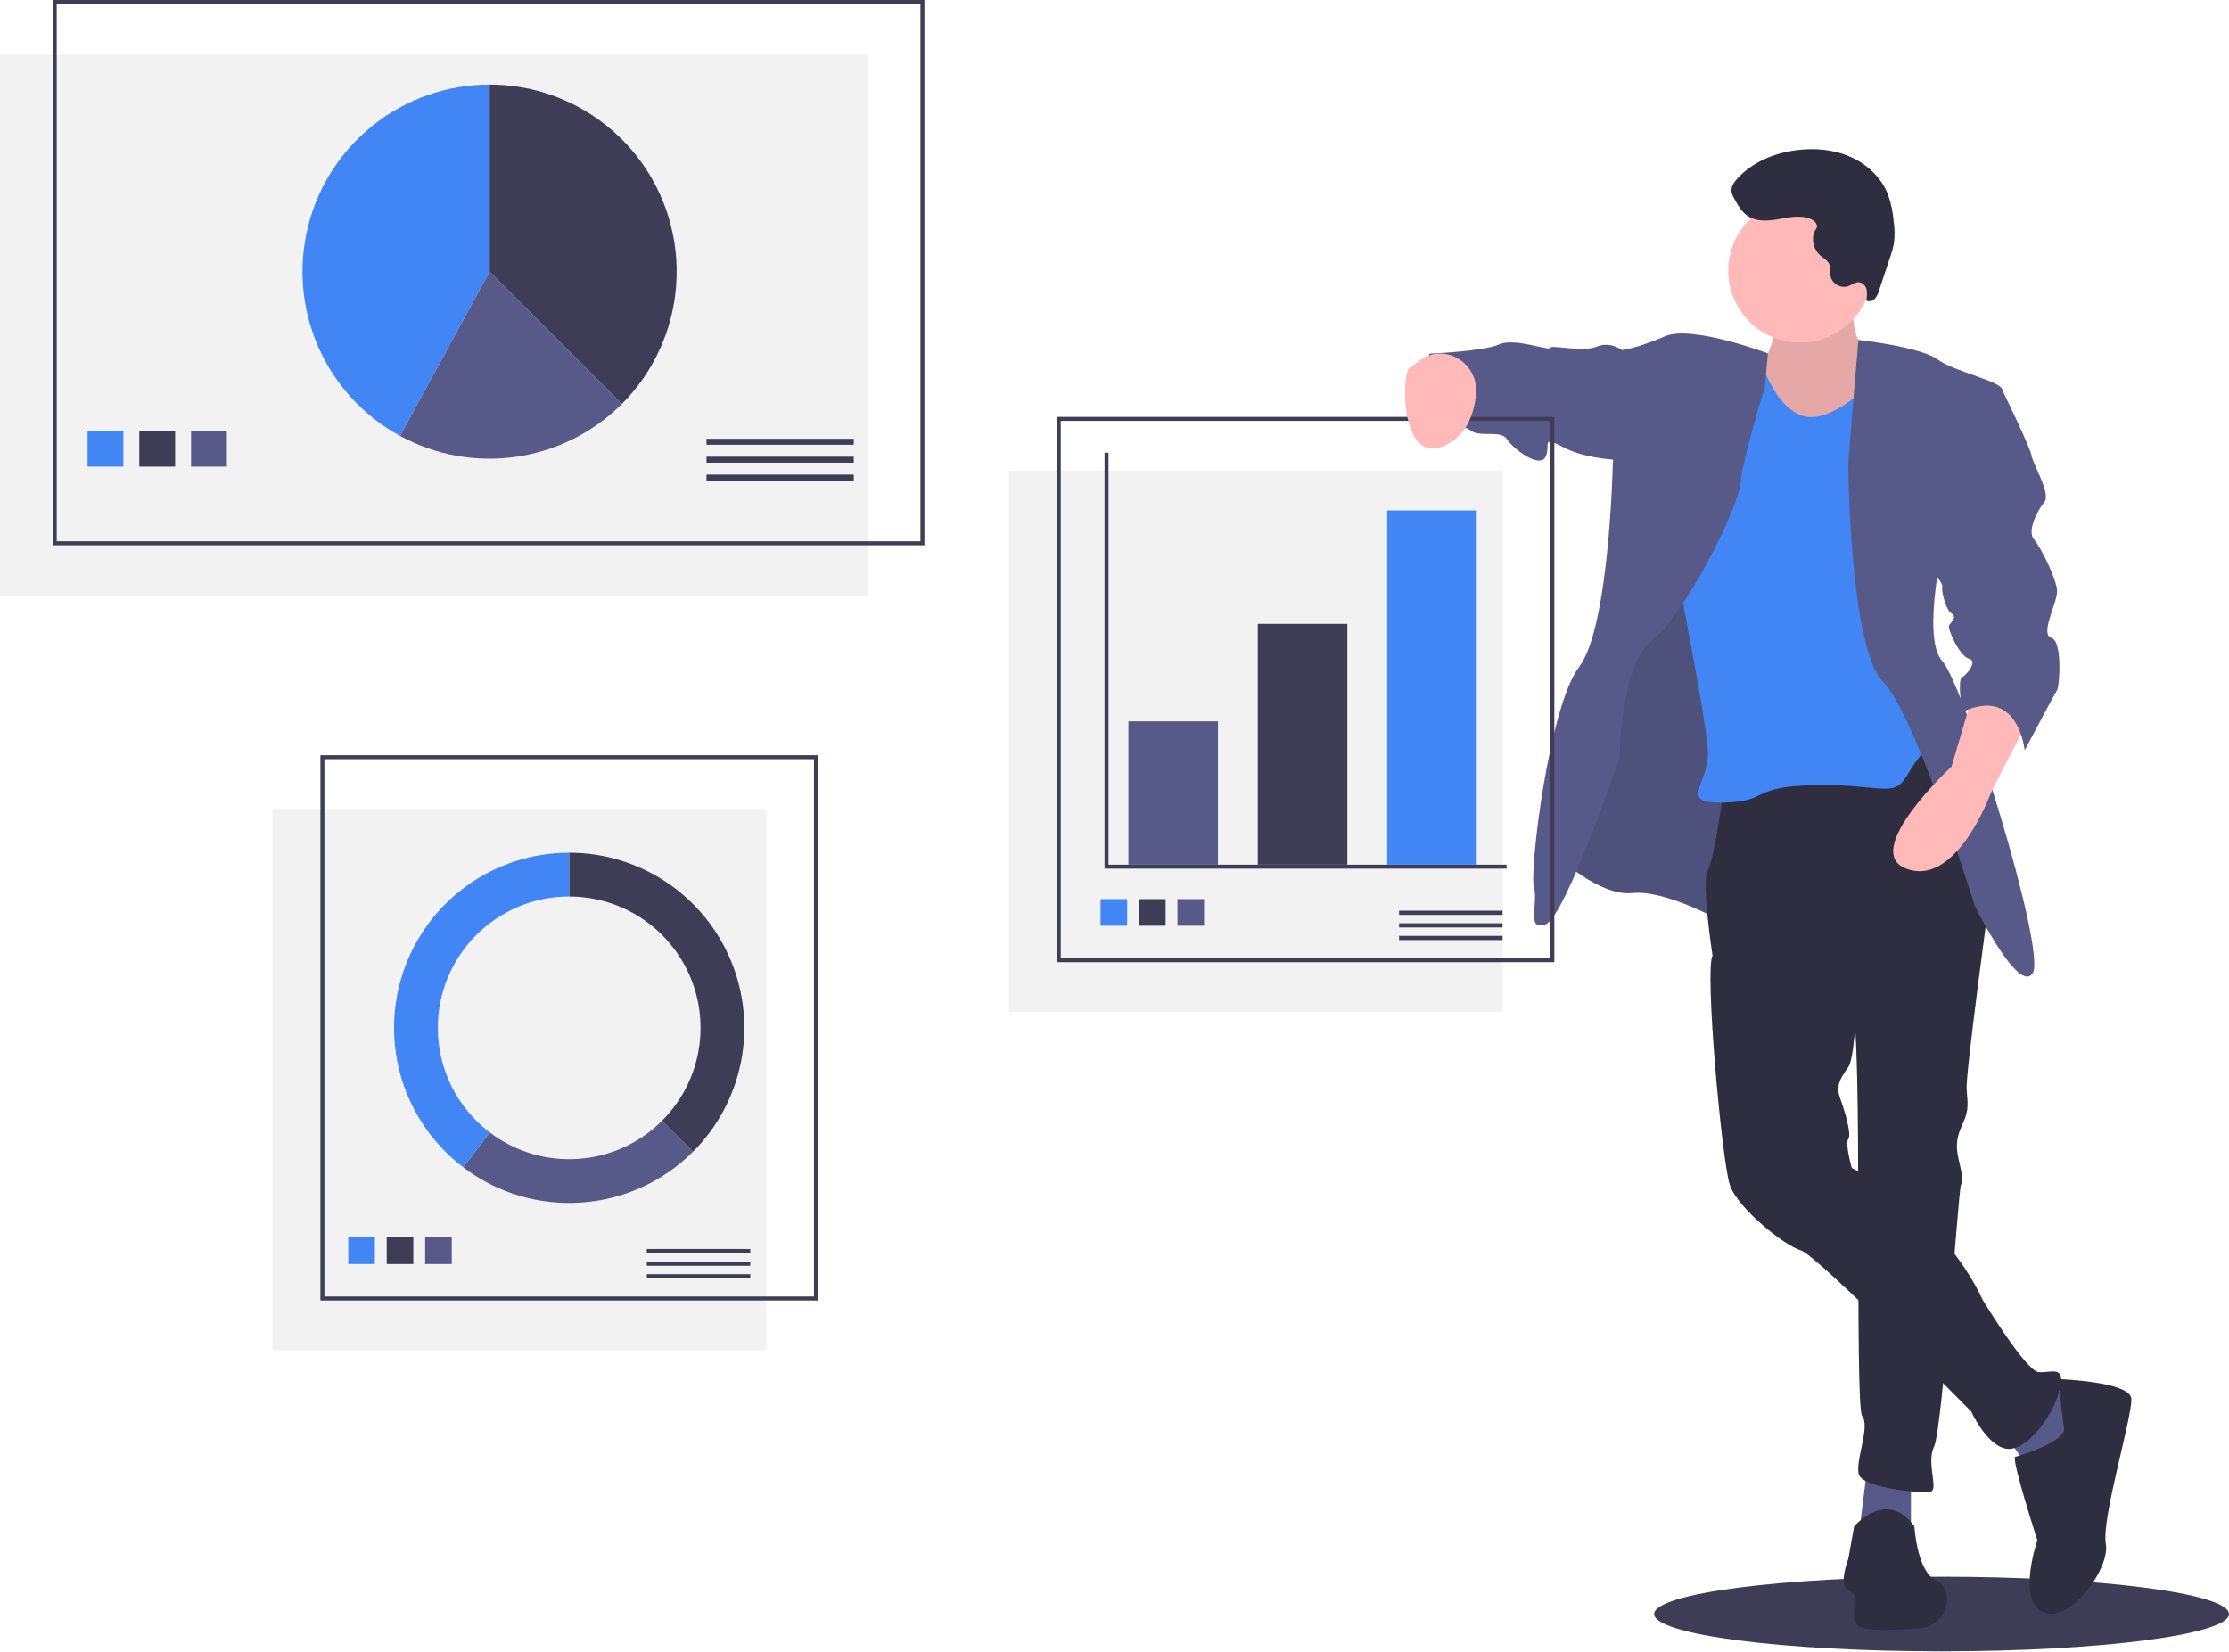
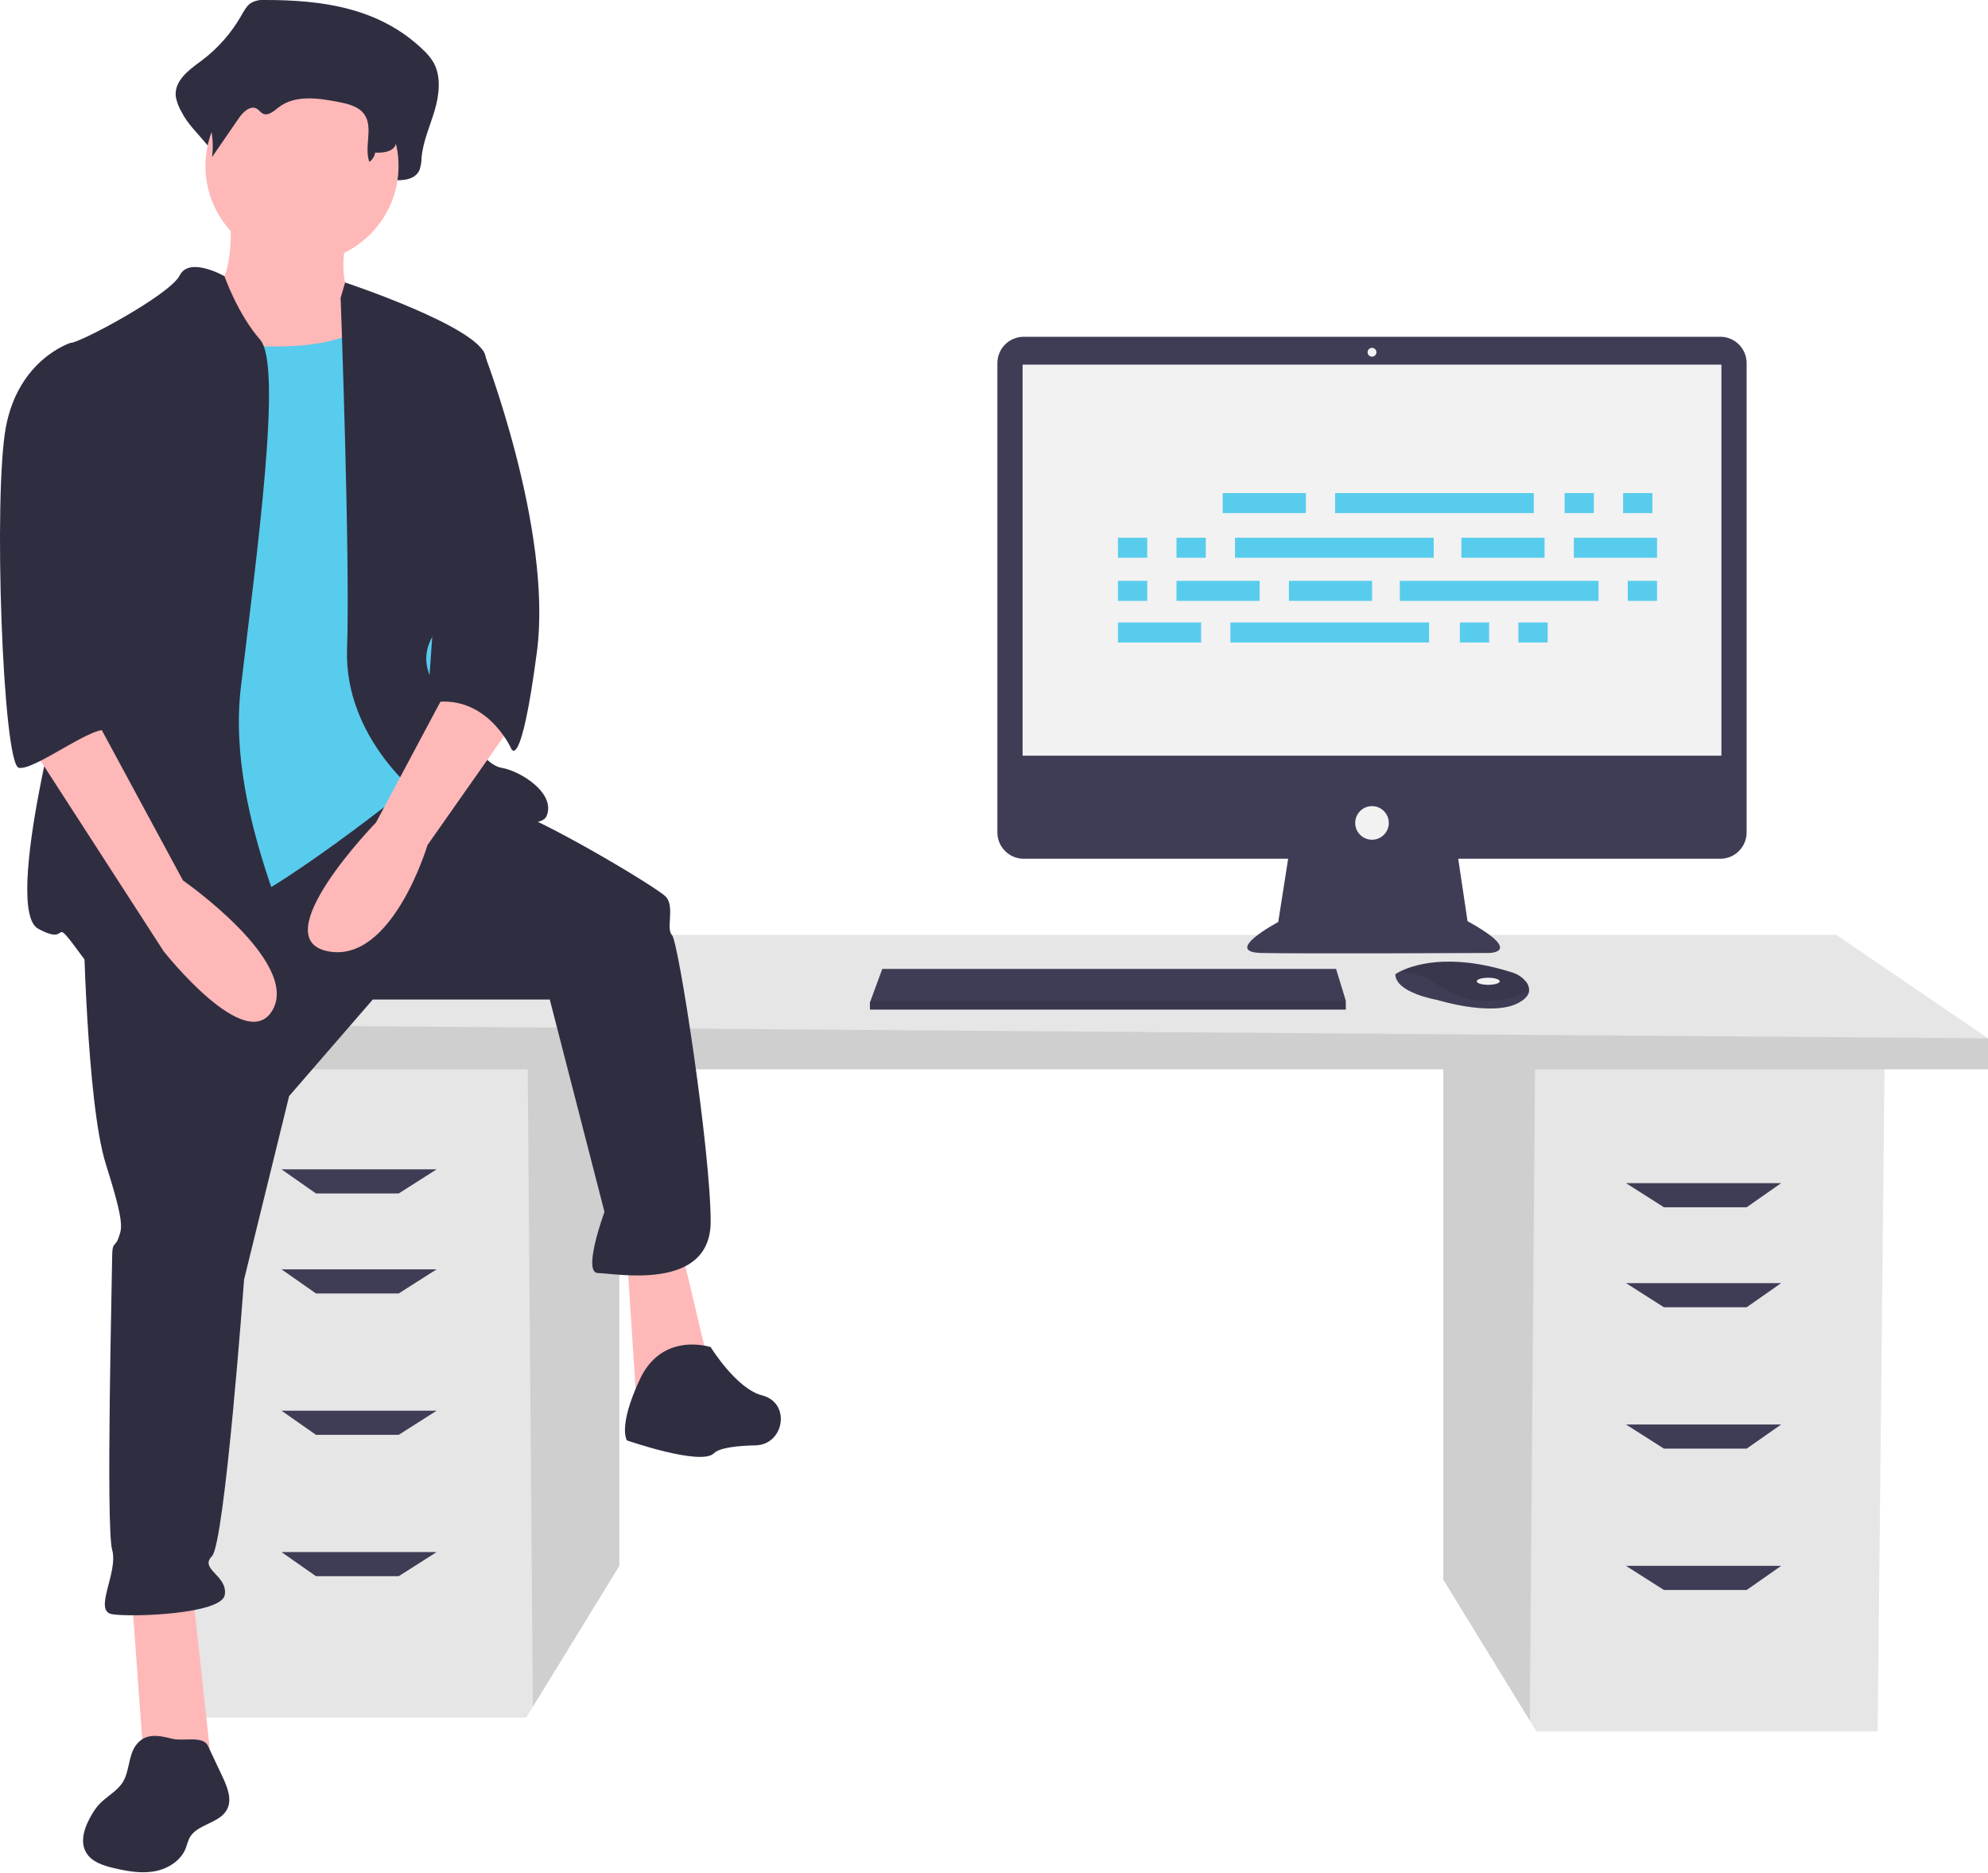
- <svg xmlns="http://www.w3.org/2000/svg" id="fa973782-3a18-4630-a762-87130b613ac3" data-name="Layer 1" width="1120" height="829.801" viewBox="0 0 1120 829.801">
-   <ellipse cx="975.579" cy="811.059" rx="144.421" ry="18.742" fill="#3f3d56" />
-   <rect y="27.5" width="436" height="272" fill="#f2f2f2" />
-   <rect x="27.5" y="1" width="436" height="272" fill="none" stroke="#3f3d56" stroke-miterlimit="10" stroke-width="2" />
-   <path d="M352.468,237.568A94,94,0,0,0,286,77.1v94Z" transform="translate(-40 -34.59967)" fill="#3f3d56" />
-   <path d="M286,77.1a94.011,94.011,0,0,0-44.968,176.564L286,171.1Z" transform="translate(-40 -34.59967)" fill="#4285f4" />
-   <path d="M352.468,237.568,286,171.1l-44.968,82.564a94.049,94.049,0,0,0,111.436-16.096Z" transform="translate(-40 -34.59967)" fill="#575a89" />
-   <rect x="44" y="216.5" width="18" height="18" fill="#4285f4" />
-   <rect x="70" y="216.5" width="18" height="18" fill="#3f3d56" />
-   <rect x="96" y="216.5" width="18" height="18" fill="#575a89" />
-   <rect x="355" y="220.5" width="74" height="3" fill="#3f3d56" />
-   <rect x="355" y="229.5" width="74" height="3" fill="#3f3d56" />
-   <rect x="355" y="238.5" width="74" height="3" fill="#3f3d56" />
-   <rect x="137" y="406.5" width="248" height="272" fill="#f2f2f2" />
-   <rect x="162" y="380.5" width="248" height="272" fill="none" stroke="#3f3d56" stroke-miterlimit="10" stroke-width="2" />
-   <rect x="175" y="621.814" width="13.371" height="13.371" fill="#4285f4" />
-   <rect x="194.314" y="621.814" width="13.371" height="13.371" fill="#3f3d56" />
-   <rect x="213.629" y="621.814" width="13.371" height="13.371" fill="#575a89" />
-   <rect x="325" y="627.622" width="52" height="2.108" fill="#3f3d56" />
-   <rect x="325" y="633.946" width="52" height="2.108" fill="#3f3d56" />
-   <rect x="325" y="640.27" width="52" height="2.108" fill="#3f3d56" />
-   <path d="M326,463.1v22a66,66,0,0,1,46.669,112.669l15.556,15.556A88,88,0,0,0,326,463.1Z" transform="translate(-40 -34.59967)" fill="#3f3d56" />
-   <path d="M388.225,613.325l-15.556-15.556a65.983,65.983,0,0,1-86.6,5.872L272.753,621.161a87.998,87.998,0,0,0,115.472-7.836Z" transform="translate(-40 -34.59967)" fill="#575a89" />
-   <path d="M260,551.1a66,66,0,0,1,66-66v-22a87.999,87.999,0,0,0-53.247,158.061l13.316-17.521A65.885,65.885,0,0,1,260,551.1Z" transform="translate(-40 -34.59967)" fill="#4285f4" />
-   <path d="M971.624,175.593s-4.08,30.311,6.412,33.808,7.578,30.311,7.578,30.311l-31.476,23.899-27.979,2.332-6.995-36.14L923.244,220.476s15.738-18.653,4.663-37.888S971.624,175.593,971.624,175.593Z" transform="translate(-40 -34.59967)" fill="#ffb9b9" />
-   <path d="M971.624,175.593s-4.08,30.311,6.412,33.808,7.578,30.311,7.578,30.311l-31.476,23.899-27.979,2.332-6.995-36.14L923.244,220.476s15.738-18.653,4.663-37.888S971.624,175.593,971.624,175.593Z" transform="translate(-40 -34.59967)" opacity="0.1" />
-   <path d="M942.48,411.666,905.757,497.935s-28.562-16.321-45.466-14.572-37.888-18.653-37.888-18.653l20.984-101.424,39.054-107.836,54.209,34.391Z" transform="translate(-40 -34.59967)" fill="#575a89" />
-   <path d="M942.48,411.666,905.757,497.935s-28.562-16.321-45.466-14.572-37.888-18.653-37.888-18.653l20.984-101.424,39.054-107.836,54.209,34.391Z" transform="translate(-40 -34.59967)" opacity="0.1" />
-   <polygon points="960.186 743.708 960.186 771.687 933.956 771.687 938.036 739.045 960.186 743.708" fill="#575a89" />
-   <polygon points="1028.385 695.328 1047.621 706.986 1033.631 739.045 1019.059 737.296 1005.069 717.478 1028.385 695.328" fill="#575a89" />
-   <path d="M1005.432,403.505l34.391,81.023s-12.241,89.766-11.658,97.344,1.166,10.492-1.749,16.904-4.08,10.492-2.332,18.07,2.332,10.492,1.166,13.407-9.326,122.991-13.407,131.152,2.332,21.567-1.749,22.733-34.391-1.749-36.14-8.743,5.829-23.899,1.749-29.145.583-194.105-5.246-206.928-69.948-24.482-69.948-24.482-5.829-37.305-2.332-43.134S906.34,429.153,906.34,429.153Z" transform="translate(-40 -34.59967)" fill="#2f2e41" />
-   <path d="M971.624,801.624s16.321-19.236,30.311,0c0,0,1.166,22.733,11.075,27.396s5.246,23.316-8.743,23.899-32.059,2.914-32.642-4.663,2.332-12.241-2.914-14.572,0-15.738,0-15.738Z" transform="translate(-40 -34.59967)" fill="#2f2e41" />
-   <path d="M973.373,522.999s-.583,41.969-4.663,47.798-6.412,9.326-4.08,15.738,5.829,18.07,4.08,20.401,1.749,14.572,1.749,14.572,44.883,21.567,65.867,66.45c0,0,21.567,35.557,27.979,36.14s13.99-4.08,10.492,9.326-16.904,30.894-26.813,29.145S1030.497,743.917,1030.497,743.917s-77.525-78.691-85.686-81.023-31.476-20.984-35.557-32.642-12.824-109.002-8.743-115.413,19.236-15.155,19.236-15.155Z" transform="translate(-40 -34.59967)" fill="#2f2e41" />
-   <path d="M1074.214,727.596s36.14,1.166,36.722,9.909-15.155,60.621-12.824,72.862-18.07,40.22-31.476,34.391-2.914-36.14-2.914-36.14-13.407-41.386-11.075-41.969,25.647-7.578,24.482-14.572S1074.214,727.596,1074.214,727.596Z" transform="translate(-40 -34.59967)" fill="#2f2e41" />
-   <circle cx="904.52" cy="136.039" r="36.14" fill="#ffb9b9" />
-   <path d="M980.951,226.305s-19.818,20.984-34.391,17.487-22.15-28.562-22.15-28.562l-26.23-4.663s-18.653,82.771-18.653,90.932,18.653,96.178,18.653,111.916-15.155,25.065,8.161,24.482,12.241-8.161,46.049-8.743,39.054,6.995,46.049-5.246a97.523,97.523,0,0,1,17.487-21.567l-12.241-43.134L1001.935,237.38s-14.944-29.145-21.753-26.813C980.182,210.567,983.865,223.39,980.951,226.305Z" transform="translate(-40 -34.59967)" fill="#4285f4" />
-   <path d="M973.771,205.411s31.078,3.407,39.822,9.819,33.225,11.075,32.642,15.738-28.562,71.113-28.562,71.113-12.824,52.461-1.749,64.702,52.461,145.724,45.466,156.799-29.145-33.808-29.145-33.808-29.728-96.178-46.049-112.499S968.71,272.937,968.71,268.856,973.771,205.411,973.771,205.411Z" transform="translate(-40 -34.59967)" fill="#575a89" />
-   <path d="M928.313,212.172S890.019,197.743,876.612,203.572s-21.567,6.995-21.567,6.995L850.382,267.691s-1.749,82.188-16.904,102.007-25.065,102.59-22.733,110.75-4.08,22.15,5.829,18.653,37.305-83.937,37.305-83.937,0-46.049,16.321-58.873,43.134-65.867,44.3-78.691,12.241-48.38,12.241-48.38Z" transform="translate(-40 -34.59967)" fill="#575a89" />
-   <path d="M1059.642,395.928S1042.155,428.57,1039.823,434.399s-18.653,45.466-41.969,36.722,22.733-51.295,22.733-51.295l10.492-35.557S1058.476,378.441,1059.642,395.928Z" transform="translate(-40 -34.59967)" fill="#ffb9b9" />
-   <path d="M860.874,210.567h-5.829s-5.829-4.663-12.824-1.749-23.316-1.166-23.316.583-18.07-5.246-25.647-1.749-34.974,4.663-34.974,4.663-11.075,27.979-3.497,33.225,18.653,1.166,23.899,5.246,15.155-.583,18.653,4.663,16.321,14.572,19.236,8.743-2.914-11.075,9.326-4.663,31.476,6.412,31.476,6.412Z" transform="translate(-40 -34.59967)" fill="#575a89" />
-   <path d="M947.778,143.937c-4.89-1.13-9.967.122-14.92.934s-10.412,1.079-14.602-1.684c-3.094-2.041-4.997-5.418-6.783-8.665a9.973,9.973,0,0,1-1.459-3.823c-.21-2.402,1.318-4.594,2.94-6.377,7.537-8.285,18.551-12.819,29.658-14.26,9.13-1.184,18.65-.391,27.081,3.307s15.68,10.47,18.995,19.06a54.127,54.127,0,0,1,2.837,13.611,40.657,40.657,0,0,1,.191,10.308,44.188,44.188,0,0,1-1.998,7.468L984.227,180.395a10.924,10.924,0,0,1-2.159,4.274,3.736,3.736,0,0,1-4.374.958,13.613,13.613,0,0,0,.197-5.5,4.641,4.641,0,0,0-3.662-3.693c-2.024-.215-3.753,1.354-5.673,2.03a6.979,6.979,0,0,1-8.811-5.245c-.303-1.896.206-3.925-.513-5.705-.842-2.086-3.074-3.179-4.751-4.677a10.936,10.936,0,0,1-3.001-11.366c.449-1.38,1.717-2.007,1.463-3.592C952.61,145.799,949.544,144.345,947.778,143.937Z" transform="translate(-40 -34.59967)" fill="#2f2e41" />
-   <rect x="507" y="236.5" width="248" height="272" fill="#f2f2f2" />
-   <rect x="532" y="210.5" width="248" height="272" fill="none" stroke="#3f3d56" stroke-miterlimit="10" stroke-width="2" />
-   <polyline points="556 227.5 556 435.5 757 435.5" fill="none" stroke="#3f3d56" stroke-miterlimit="10" stroke-width="2" />
-   <rect x="567" y="362.5" width="45" height="72" fill="#575a89" />
-   <rect x="632" y="313.5" width="45" height="121" fill="#3f3d56" />
-   <rect x="697" y="256.5" width="45" height="178" fill="#4285f4" />
-   <rect x="553" y="451.814" width="13.371" height="13.371" fill="#4285f4" />
-   <rect x="572.314" y="451.814" width="13.371" height="13.371" fill="#3f3d56" />
-   <rect x="591.629" y="451.814" width="13.371" height="13.371" fill="#575a89" />
-   <rect x="703" y="457.622" width="52" height="2.108" fill="#3f3d56" />
-   <rect x="703" y="463.946" width="52" height="2.108" fill="#3f3d56" />
-   <rect x="703" y="470.27" width="52" height="2.108" fill="#3f3d56" />
-   <path d="M764.308,212.282c10.628.462,18.526,10.101,17.376,20.677-1.042,9.582-4.884,21.505-16.987,26.084-21.567,8.161-20.401-37.888-16.321-39.637C751.095,218.24,755.37,211.893,764.308,212.282Z" transform="translate(-40 -34.59967)" fill="#ffb9b9" />
-   <path d="M1039.823,227.854l6.412,3.114s13.99,28.562,14.572,32.642,9.909,19.236,6.412,23.316-8.743,14.572-5.246,18.653,11.658,20.401,11.658,26.23-8.743,21.567-2.914,23.316,4.08,24.482,2.914,26.23-16.321,30.311-16.321,30.311-2.914-32.642-31.476-19.236c0,0-2.332-16.321,0-17.487s8.161-8.161,3.497-9.326-11.075-15.155-9.909-16.904,4.08-4.08,1.166-5.829-5.246-11.658-4.663-13.407-6.412-9.909-6.412-9.909Z" transform="translate(-40 -34.59967)" fill="#575a89" />
+ <svg xmlns="http://www.w3.org/2000/svg" id="b52d7e2d-d80f-4111-b6ed-d15502ee1edd" data-name="Layer 1" width="711.188" height="669.683" viewBox="0 0 711.188 669.683">
+   <polygon points="516.326 380.018 516.326 565.013 547.27 615.443 549.625 619.279 671.722 619.279 674.189 380.018 516.326 380.018" fill="#e6e6e6" />
+   <polygon points="516.326 380.018 516.326 565.013 547.27 615.443 549.169 380.018 516.326 380.018" opacity="0.1" />
+   <polygon points="221.566 375.084 221.566 560.08 190.622 610.51 188.267 614.345 66.17 614.345 63.703 375.084 221.566 375.084" fill="#e6e6e6" />
+   <polygon points="221.566 375.084 221.566 560.08 190.622 610.51 188.723 375.084 221.566 375.084" opacity="0.1" />
+   <polygon points="711.188 371.385 711.188 382.484 47.67 382.484 47.67 366.451 109.335 334.385 656.923 334.385 711.188 371.385" fill="#e6e6e6" />
+   <polygon points="711.188 371.385 711.188 382.484 47.67 382.484 47.67 366.451 711.188 371.385" opacity="0.1" />
+   <polygon points="142.635 426.883 113.035 426.883 100.702 418.25 156.201 418.25 142.635 426.883" fill="#3f3d56" />
+   <polygon points="142.635 462.649 113.035 462.649 100.702 454.016 156.201 454.016 142.635 462.649" fill="#3f3d56" />
+   <polygon points="142.635 513.215 113.035 513.215 100.702 504.581 156.201 504.581 142.635 513.215" fill="#3f3d56" />
+   <polygon points="142.635 563.78 113.035 563.78 100.702 555.147 156.201 555.147 142.635 563.78" fill="#3f3d56" />
+   <polygon points="595.257 431.816 624.857 431.816 637.19 423.183 581.691 423.183 595.257 431.816" fill="#3f3d56" />
+   <polygon points="595.257 467.582 624.857 467.582 637.19 458.949 581.691 458.949 595.257 467.582" fill="#3f3d56" />
+   <polygon points="595.257 518.148 624.857 518.148 637.19 509.515 581.691 509.515 595.257 518.148" fill="#3f3d56" />
+   <polygon points="595.257 568.713 624.857 568.713 637.19 560.08 581.691 560.08 595.257 568.713" fill="#3f3d56" />
+   <path d="M859.82,235.615H610.634a9.423,9.423,0,0,0-9.424,9.424V412.897a9.423,9.423,0,0,0,9.424,9.424h94.593l-3.544,22.626s-20.253,10.759-6.013,11.076,81.328,0,81.328,0,12.974,0-7.595-11.392l-3.334-22.31h93.75a9.423,9.423,0,0,0,9.424-9.424V245.039A9.423,9.423,0,0,0,859.82,235.615Z" transform="translate(-244.406 -115.1587)" fill="#3f3d56" />
+   <rect x="365.823" y="130.424" width="249.996" height="139.871" fill="#f2f2f2" />
+   <circle cx="490.821" cy="125.994" r="1.582" fill="#f2f2f2" />
+   <circle cx="490.821" cy="294.346" r="6.013" fill="#f2f2f2" />
+   <polygon points="481.452 357.952 481.452 361.117 311.202 361.117 311.202 358.585 311.436 357.952 315.632 346.56 477.971 346.56 481.452 357.952" fill="#3f3d56" />
+   <path d="M791.376,470.013c-.31,1.326-1.481,2.725-4.127,4.047-9.493,4.747-28.797-1.266-28.797-1.266s-14.873-2.532-14.873-9.177a11.866,11.866,0,0,1,1.304-.775c3.991-2.112,17.225-7.322,40.691.221a9.786,9.786,0,0,1,4.46,2.923A4.667,4.667,0,0,1,791.376,470.013Z" transform="translate(-244.406 -115.1587)" fill="#3f3d56" />
+   <path d="M791.376,470.013c-11.62,4.452-21.977,4.785-32.607-2.598a23.343,23.343,0,0,0-13.886-4.573c3.991-2.112,17.225-7.322,40.691.221a9.786,9.786,0,0,1,4.46,2.923A4.667,4.667,0,0,1,791.376,470.013Z" transform="translate(-244.406 -115.1587)" opacity="0.1" />
+   <ellipse cx="532.4" cy="350.99" rx="4.114" ry="1.266" fill="#f2f2f2" />
+   <polygon points="481.452 357.952 481.452 361.117 311.202 361.117 311.202 358.585 311.436 357.952 481.452 357.952" opacity="0.1" />
+   <path d="M339.068,115.159a8.554,8.554,0,0,0-4.961,1.108c-1.476,1.011-2.406,2.782-3.356,4.429a52.986,52.986,0,0,1-14.434,16.305c-4.289,3.142-9.742,7.06-9.008,12.853a17.372,17.372,0,0,0,2.091,5.426c3.957,7.987,14.754,14.159,13.692,23.273,3.931-6.581-1.327-9.835,2.604-16.416,1.872-3.134,5.124-6.672,7.951-4.704.946.659,1.568,1.841,2.553,2.419,2.351,1.38,4.853-1.258,6.934-3.126,7.177-6.443,17.383-4.755,26.314-2.747,4.216.948,8.847,2.191,11.34,6.221,3.277,5.298-3.113,11.02-4.728,17.01a3.264,3.264,0,0,0,3.503,4.062c2.68-.264,5.854-.481,6.013-1.657,3.372.12,7.503-.262,8.947-3.772a14.762,14.762,0,0,0,.693-4.293c.53-5.897,3.033-11.277,4.691-16.89s2.379-12.191-.419-17.167a19.864,19.864,0,0,0-3.666-4.456C379.94,117.67,359.063,115.136,339.068,115.159Z" transform="translate(-244.406 -115.1587)" fill="#2f2e41" />
+   <path d="M326.544,190.064s3.453,28.778-9.209,31.081,11.511,41.441,11.511,41.441l57.557,6.907-13.814-46.045s-9.209-3.453-3.453-26.476S326.544,190.064,326.544,190.064Z" transform="translate(-244.406 -115.1587)" fill="#ffb8b8" />
+   <polygon points="47.028 569.318 51.633 632.631 75.806 632.631 68.9 569.318 47.028 569.318" fill="#ffb8b8" />
+   <polygon points="224.303 449.6 227.756 502.552 254.233 491.041 243.872 447.298 224.303 449.6" fill="#ffb8b8" />
+   <path d="M274.167,442.738s1.151,66.766,8.058,88.637,5.756,23.023,4.605,26.476-2.302,1.151-2.302,6.907-2.302,96.695,0,104.753-6.907,21.872,0,23.023,39.139,0,40.29-6.907-9.209-9.209-4.605-13.814,11.511-98.998,11.511-98.998l16.116-65.615,29.93-34.534H441.082l19.569,75.975s-8.058,21.872-2.302,21.872,40.29,6.907,40.29-18.418S487.127,451.947,484.825,449.645s1.151-10.36-2.302-13.814-43.743-27.627-58.708-32.232S387.857,393.515,387.857,393.515Z" transform="translate(-244.406 -115.1587)" fill="#2f2e41" />
+   <path d="M498.639,596.991s-17.267-5.756-25.325,11.511-4.605,21.872-4.605,21.872,26.476,9.209,31.081,4.605c2.003-2.003,8.365-2.699,14.913-2.846,9.973-.224,12.626-14.333,3.207-17.619q-.421-.147-.853-.255C507.848,611.955,498.639,596.991,498.639,596.991Z" transform="translate(-244.406 -115.1587)" fill="#2f2e41" />
+   <circle cx="108.038" cy="59.365" r="34.534" fill="#ffb8b8" />
+   <path d="M307.55,235.534s56.406,11.511,70.219-6.907,19.569,51.801,19.569,51.801l6.907,73.673-10.36,40.29s-54.103,43.743-71.37,47.197-43.743,5.756-43.743,5.756,8.058-127.776,8.058-130.078S307.55,235.534,307.55,235.534Z" transform="translate(-244.406 -115.1587)" fill="#58cced" />
+   <path d="M324.704,213.945s-12.55-7.189-16.003-.282S273.016,237.836,269.562,237.836s6.907,95.544,2.302,107.056S245.389,440.436,258.051,447.343s3.453-6.907,16.116,10.36,74.824,17.267,78.277,10.36-27.627-58.708-21.872-107.056,14.965-115.114,6.907-124.323S324.704,213.945,324.704,213.945Z" transform="translate(-244.406 -115.1587)" fill="#2f2e41" />
+   <path d="M366.258,221.72l1.603-5.518s47.895,15.878,50.198,26.238,1.151,82.882-6.907,88.637-19.569,14.965-11.511,28.778,17.267,28.778,24.174,29.93,19.569,9.209,16.116,17.267-44.894-6.907-44.894-6.907-27.627-20.72-26.476-52.952S366.258,221.72,366.258,221.72Z" transform="translate(-244.406 -115.1587)" fill="#2f2e41" />
+   <path d="M406.548,357.554l-27.627,51.801s-40.29,41.441-17.267,46.045,35.685-37.987,35.685-37.987l29.93-42.592Z" transform="translate(-244.406 -115.1587)" fill="#ffb8b8" />
+   <path d="M340.75,124.195a7.838,7.838,0,0,0-4.039.783,9.413,9.413,0,0,0-2.732,3.131,39.773,39.773,0,0,1-11.75,11.524c-3.491,2.221-7.93,4.99-7.333,9.084a11.359,11.359,0,0,0,1.702,3.835,30.163,30.163,0,0,1,3.665,18.801l9.6-13.954c1.524-2.215,4.171-4.715,6.472-3.324.77.466,1.276,1.301,2.078,1.71,1.914.975,3.95-.889,5.644-2.21,5.842-4.554,14.15-3.361,21.421-1.942,3.432.67,7.202,1.549,9.231,4.397,3.372,4.733-.149,11.572,1.819,17.04a5.023,5.023,0,0,0,2.079-3.317c2.745.085,6.107-.185,7.283-2.666a9.188,9.188,0,0,0,.564-3.034c.432-4.168,2.469-7.971,3.819-11.938s1.937-8.616-.341-12.133a14.681,14.681,0,0,0-2.984-3.149C374.022,125.97,357.027,124.178,340.75,124.195Z" transform="translate(-244.406 -115.1587)" fill="#2f2e41" />
+   <path d="M406.548,237.836l10.725,2.847s24.96,63.919,19.204,107.662-9.209,34.534-9.209,34.534-9.209-20.72-29.93-16.116Z" transform="translate(-244.406 -115.1587)" fill="#2f2e41" />
+   <path d="M293.029,739.422c-2.776,3.772-2.219,9.165-4.678,13.151-2.131,3.455-6.148,5.267-8.814,8.329a22.326,22.326,0,0,0-2.266,3.26c-2.473,4.143-4.483,9.452-2.048,13.616,1.959,3.35,6.078,4.66,9.855,5.552,4.774,1.128,9.734,2.031,14.564,1.169s9.549-3.819,11.271-8.412a32.5,32.5,0,0,1,1.205-3.401c2.617-5.153,10.827-5.209,13.506-10.33,1.875-3.584.151-7.916-1.571-11.576l-5.261-11.177c-1.746-3.709-8.824-1.576-12.513-2.465C301.465,735.978,296.491,734.701,293.029,739.422Z" transform="translate(-244.406 -115.1587)" fill="#2f2e41" />
+   <path d="M254.598,380.577l48.348,74.824s29.93,37.987,39.139,20.72-32.232-46.045-32.232-46.045L278.772,372.519Z" transform="translate(-244.406 -115.1587)" fill="#ffb8b8" />
+   <path d="M278.772,240.138,269.562,237.836s-18.418,5.756-23.023,29.93-1.151,120.869,4.605,122.02,28.427-16.837,32.056-13.023-7.882-15.756-4.429-26.116S278.772,240.138,278.772,240.138Z" transform="translate(-244.406 -115.1587)" fill="#2f2e41" />
+   <g id="f3c2397c-d780-4cc6-97d8-1503d8277a2c" data-name="Group 13">
+     <rect id="ad41612f-86f7-46b2-a964-3a5da7bcf3cf" data-name="Rectangle 55" x="437.407" y="176.363" width="29.752" height="7.163" fill="#58cced" />
+     <rect id="b9a0b375-cc2a-4c59-8850-661af54e4f62" data-name="Rectangle 56" x="559.722" y="176.363" width="10.468" height="7.163" fill="#58cced" />
+     <rect id="e174c2ab-9bc5-41ec-b37c-b06fbf8a9878" data-name="Rectangle 57" x="580.659" y="176.363" width="10.468" height="7.163" fill="#58cced" />
+     <rect id="ba2479ac-4c7d-43b4-a028-73b1e20e4002" data-name="Rectangle 58" x="477.628" y="176.363" width="71.075" height="7.163" fill="#58cced" />
+     <rect id="ac60ef86-00f2-480b-8171-28b6fdfc1958" data-name="Rectangle 59" x="399.941" y="222.644" width="29.752" height="7.163" fill="#58cced" />
+     <rect id="b3d8298d-cd65-487a-8b19-4cee946356e7" data-name="Rectangle 60" x="522.256" y="222.644" width="10.468" height="7.163" fill="#58cced" />
+     <rect id="ed27f15f-f0c4-4569-8330-a6688f8e356c" data-name="Rectangle 61" x="543.193" y="222.644" width="10.468" height="7.163" fill="#58cced" />
+     <rect id="f685c005-adaf-4d60-acda-005b037d82a6" data-name="Rectangle 62" x="440.162" y="222.644" width="71.075" height="7.163" fill="#58cced" />
+     <rect id="eca7c7fc-83f8-48ca-a588-6606db47af3f" data-name="Rectangle 63" x="522.807" y="192.341" width="29.752" height="7.163" fill="#58cced" />
+     <rect id="a71b5b2f-f8b9-481d-a301-5e3357e5fe42" data-name="Rectangle 64" x="563.028" y="192.341" width="29.752" height="7.163" fill="#58cced" />
+     <rect id="abb3a25a-f854-41fc-8391-e6ad9fbe2417" data-name="Rectangle 66" x="399.941" y="192.341" width="10.468" height="7.163" fill="#58cced" />
+     <rect id="add2b425-b775-4eb5-9c25-8c4c14f957c9" data-name="Rectangle 67" x="420.878" y="192.341" width="10.468" height="7.163" fill="#58cced" />
+     <rect id="b7159612-3b84-4b0b-a885-612eaab04c06" data-name="Rectangle 68" x="441.815" y="192.341" width="71.075" height="7.163" fill="#58cced" />
+     <rect id="edfc7301-4de5-47dc-80e2-1ae2da982d6d" data-name="Rectangle 69" x="461.099" y="207.768" width="29.752" height="7.163" fill="#58cced" />
+     <rect id="e1009f91-6275-4375-80fa-0d778e331fdc" data-name="Rectangle 70" x="420.878" y="207.768" width="29.752" height="7.163" fill="#58cced" />
+     <rect id="a060fb9f-1f1a-4862-9a69-16dd49199e18" data-name="Rectangle 71" x="399.941" y="207.768" width="10.468" height="7.163" fill="#58cced" />
+     <rect id="b6754d5f-104f-449c-b9a9-cf9ac82bf5fe" data-name="Rectangle 73" x="582.312" y="207.768" width="10.468" height="7.163" fill="#58cced" />
+     <rect id="e6ed1ccd-2cfd-450f-a339-07df3a1ee6bb" data-name="Rectangle 74" x="500.768" y="207.768" width="71.075" height="7.163" fill="#58cced" />
+   </g>
</svg>
